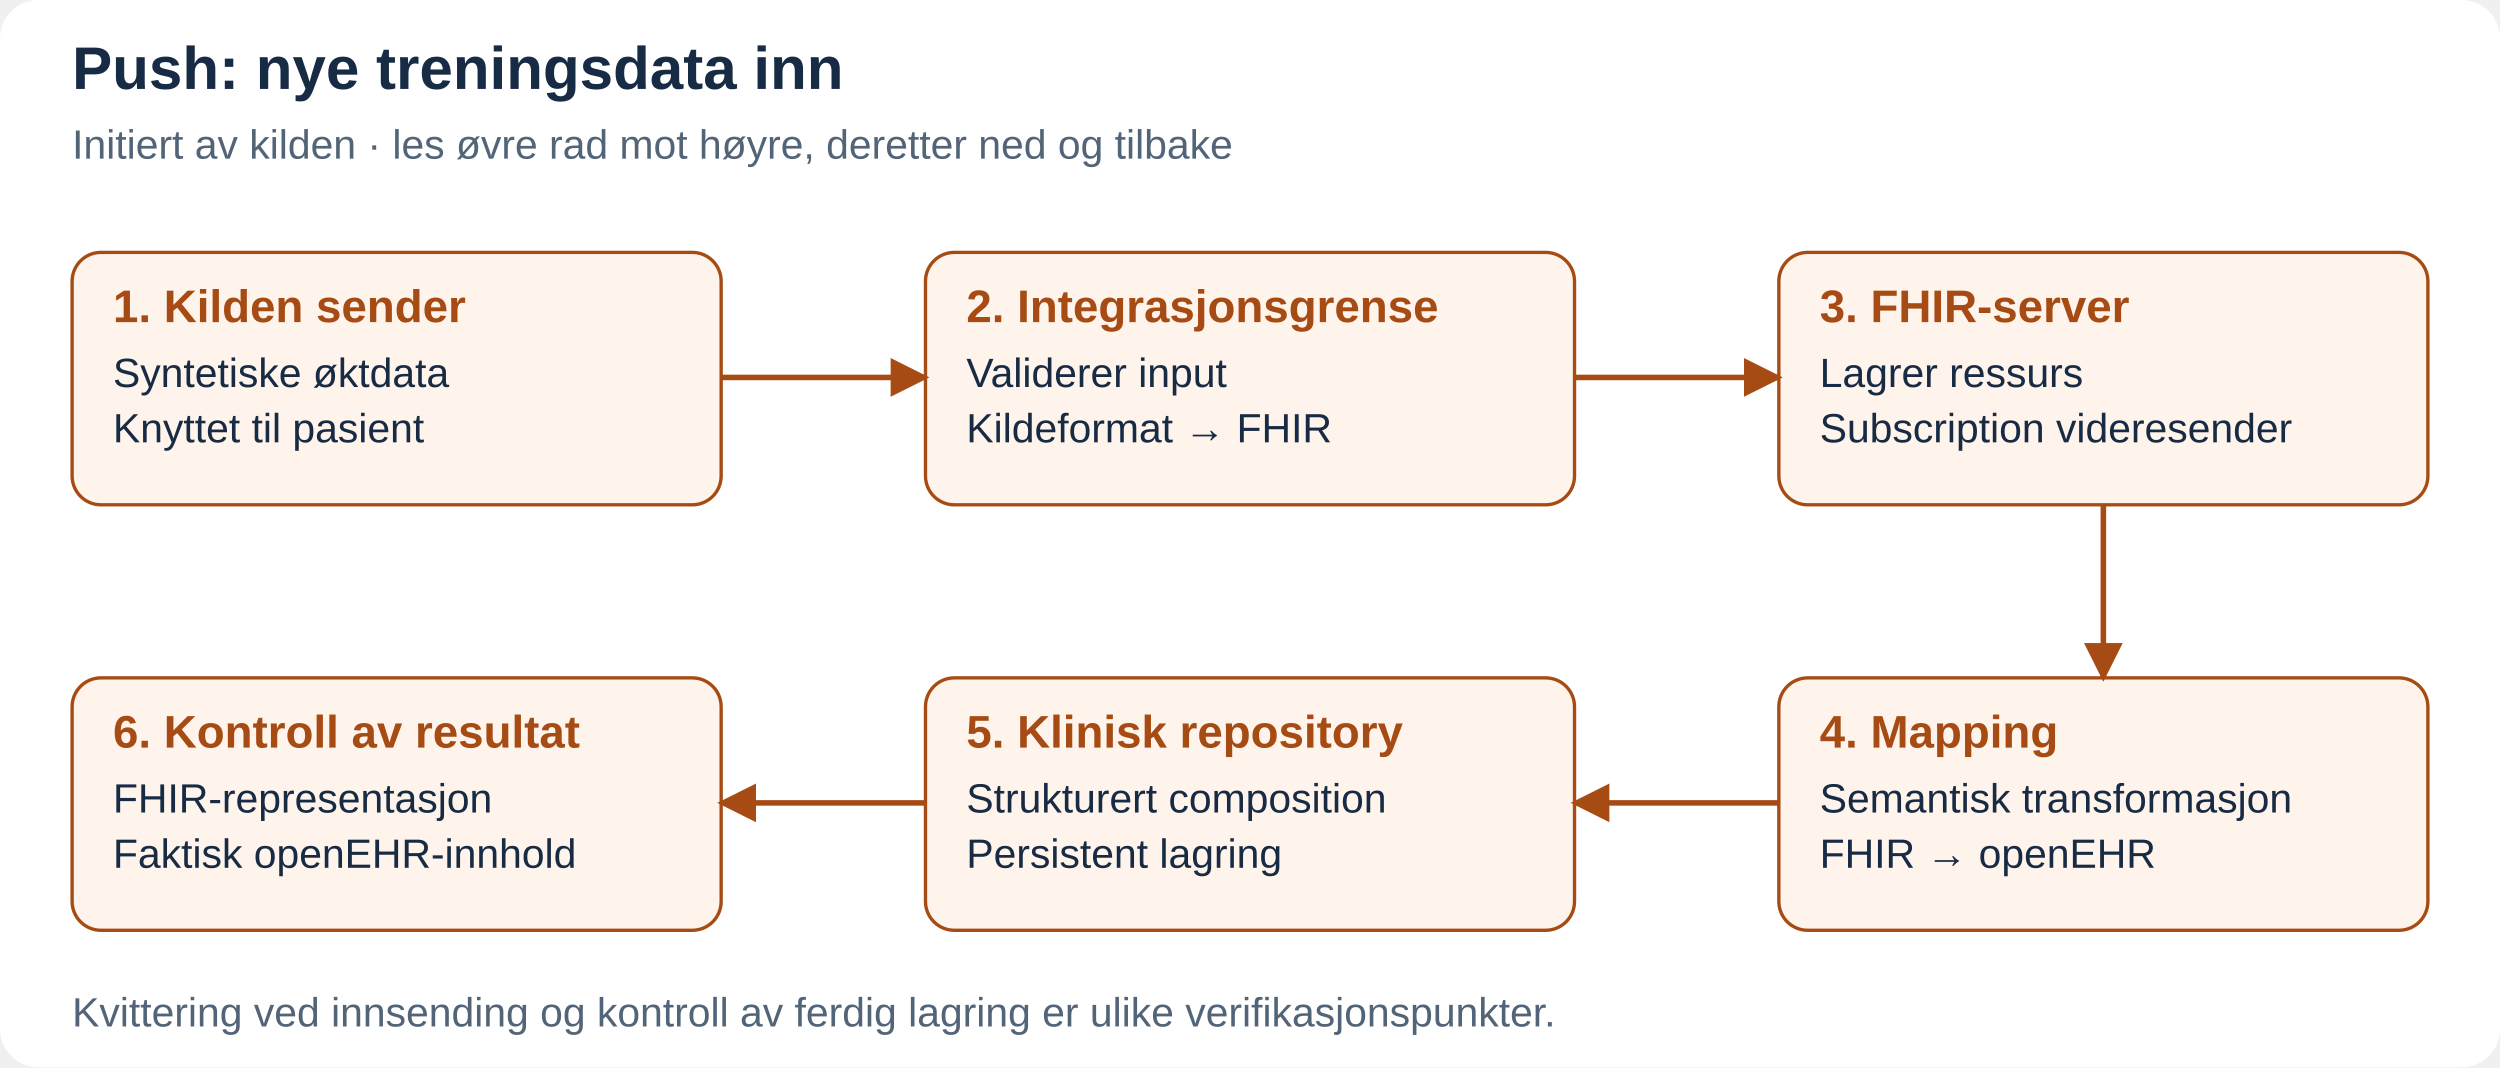
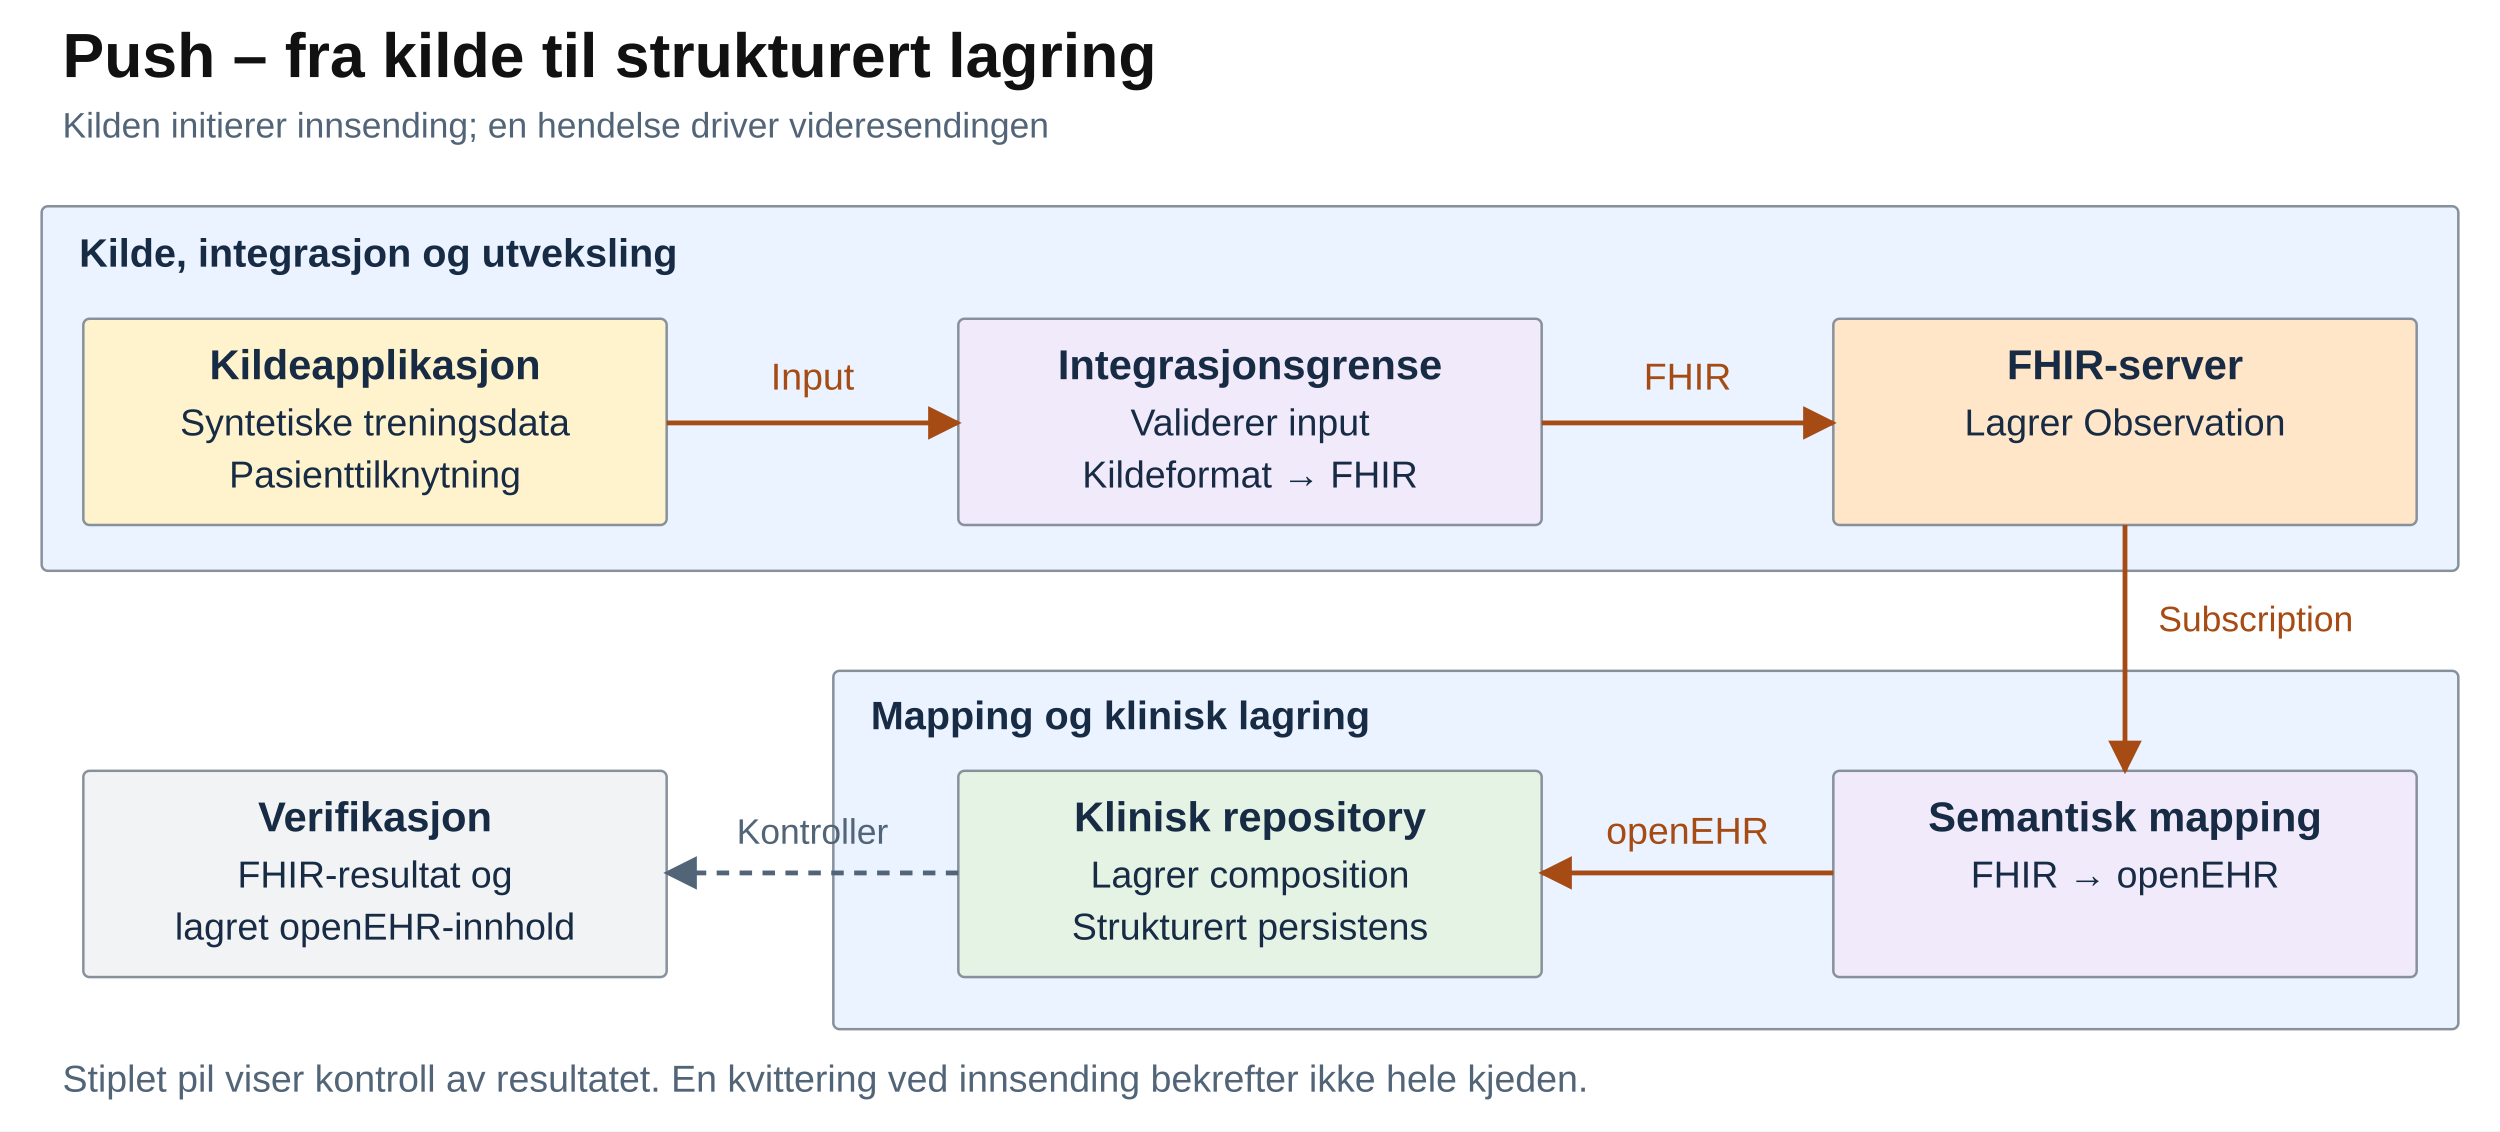
- <svg xmlns="http://www.w3.org/2000/svg" width="1040" height="444" viewBox="0 0 1040 444" role="img" aria-labelledby="title desc">
+ <svg xmlns="http://www.w3.org/2000/svg" width="1200" height="543" viewBox="0 0 1200 543" role="img" aria-labelledby="title desc">
  <defs>
    <marker id="neutral" viewBox="0 0 10 10" refX="9" refY="5" markerWidth="7" markerHeight="7" orient="auto-start-reverse">
      <path d="M 0 0 L 10 5 L 0 10 z" fill="#526477" />
    </marker>
    <marker id="push" viewBox="0 0 10 10" refX="9" refY="5" markerWidth="7" markerHeight="7" orient="auto-start-reverse">
      <path d="M 0 0 L 10 5 L 0 10 z" fill="#a54b13" />
    </marker>
    <marker id="pull" viewBox="0 0 10 10" refX="9" refY="5" markerWidth="7" markerHeight="7" orient="auto-start-reverse">
      <path d="M 0 0 L 10 5 L 0 10 z" fill="#08776f" />
    </marker>
  </defs>
  <g font-family="Arial, Helvetica, sans-serif">
-     <rect width="1040" height="444" rx="16" fill="#ffffff" />
-     <text x="30" y="37" font-size="25" fill="#172b44" font-weight="700" text-anchor="start">Push: nye treningsdata inn</text>
-     <text x="30" y="66" font-size="17" fill="#526477" font-weight="400" text-anchor="start">Initiert av kilden · les øvre rad mot høyre, deretter ned og tilbake</text>
-     <rect x="30" y="105" width="270" height="105" rx="12" fill="#fff4eb" stroke="#a54b13" stroke-width="1.4" />
-     <text x="47" y="134" font-size="19" fill="#a54b13" font-weight="700" text-anchor="start">1. Kilden sender</text>
-     <text x="47" y="161" font-size="17" fill="#172b44" font-weight="400" text-anchor="start">Syntetiske øktdata</text>
-     <text x="47" y="184" font-size="17" fill="#172b44" font-weight="400" text-anchor="start">Knyttet til pasient</text>
-     <rect x="385" y="105" width="270" height="105" rx="12" fill="#fff4eb" stroke="#a54b13" stroke-width="1.4" />
-     <text x="402" y="134" font-size="19" fill="#a54b13" font-weight="700" text-anchor="start">2. Integrasjonsgrense</text>
-     <text x="402" y="161" font-size="17" fill="#172b44" font-weight="400" text-anchor="start">Validerer input</text>
-     <text x="402" y="184" font-size="17" fill="#172b44" font-weight="400" text-anchor="start">Kildeformat → FHIR</text>
-     <rect x="740" y="105" width="270" height="105" rx="12" fill="#fff4eb" stroke="#a54b13" stroke-width="1.4" />
-     <text x="757" y="134" font-size="19" fill="#a54b13" font-weight="700" text-anchor="start">3. FHIR-server</text>
-     <text x="757" y="161" font-size="17" fill="#172b44" font-weight="400" text-anchor="start">Lagrer ressurs</text>
-     <text x="757" y="184" font-size="17" fill="#172b44" font-weight="400" text-anchor="start">Subscription videresender</text>
-     <rect x="740" y="282" width="270" height="105" rx="12" fill="#fff4eb" stroke="#a54b13" stroke-width="1.4" />
-     <text x="757" y="311" font-size="19" fill="#a54b13" font-weight="700" text-anchor="start">4. Mapping</text>
-     <text x="757" y="338" font-size="17" fill="#172b44" font-weight="400" text-anchor="start">Semantisk transformasjon</text>
-     <text x="757" y="361" font-size="17" fill="#172b44" font-weight="400" text-anchor="start">FHIR → openEHR</text>
-     <rect x="385" y="282" width="270" height="105" rx="12" fill="#fff4eb" stroke="#a54b13" stroke-width="1.4" />
-     <text x="402" y="311" font-size="19" fill="#a54b13" font-weight="700" text-anchor="start">5. Klinisk repository</text>
-     <text x="402" y="338" font-size="17" fill="#172b44" font-weight="400" text-anchor="start">Strukturert composition</text>
-     <text x="402" y="361" font-size="17" fill="#172b44" font-weight="400" text-anchor="start">Persistent lagring</text>
-     <rect x="30" y="282" width="270" height="105" rx="12" fill="#fff4eb" stroke="#a54b13" stroke-width="1.4" />
-     <text x="47" y="311" font-size="19" fill="#a54b13" font-weight="700" text-anchor="start">6. Kontroll av resultat</text>
-     <text x="47" y="338" font-size="17" fill="#172b44" font-weight="400" text-anchor="start">FHIR-representasjon</text>
-     <text x="47" y="361" font-size="17" fill="#172b44" font-weight="400" text-anchor="start">Faktisk openEHR-innhold</text>
-     <polyline points="300,157 385,157" fill="none" stroke="#a54b13" stroke-width="2.3" stroke-linejoin="round" marker-end="url(#push)" />
-     <polyline points="655,157 740,157" fill="none" stroke="#a54b13" stroke-width="2.3" stroke-linejoin="round" marker-end="url(#push)" />
-     <polyline points="875,210 875,282" fill="none" stroke="#a54b13" stroke-width="2.3" stroke-linejoin="round" marker-end="url(#push)" />
-     <polyline points="740,334 655,334" fill="none" stroke="#a54b13" stroke-width="2.3" stroke-linejoin="round" marker-end="url(#push)" />
-     <polyline points="385,334 300,334" fill="none" stroke="#a54b13" stroke-width="2.3" stroke-linejoin="round" marker-end="url(#push)" />
-     <text x="30" y="427" font-size="17" fill="#526477" font-weight="400" text-anchor="start">Kvittering ved innsending og kontroll av ferdig lagring er ulike verifikasjonspunkter.</text>
+     <rect width="1200" height="543" rx="0" fill="#ffffff" />
+     <text x="30" y="37" font-size="30" fill="#111111" font-weight="700" text-anchor="start">Push – fra kilde til strukturert lagring</text>
+     <text x="30" y="66" font-size="17" fill="#526477" font-weight="400" text-anchor="start">Kilden initierer innsending; en hendelse driver videresendingen</text>
+     <rect x="20" y="99" width="1160" height="175" rx="3" fill="#eaf3ff" stroke="#87919c" stroke-width="1.2" />
+     <text x="38" y="128" font-size="19" fill="#172b44" font-weight="700" text-anchor="start">Kilde, integrasjon og utveksling</text>
+     <rect x="400" y="322" width="780" height="172" rx="3" fill="#eaf3ff" stroke="#87919c" stroke-width="1.2" />
+     <text x="418" y="350" font-size="19" fill="#172b44" font-weight="700" text-anchor="start">Mapping og klinisk lagring</text>
+     <rect x="40" y="153" width="280" height="99" rx="3" fill="#fff3cd" stroke="#87919c" stroke-width="1.2" />
+     <text x="180.0" y="182" font-size="20" fill="#172b44" font-weight="700" text-anchor="middle">Kildeapplikasjon</text>
+     <text x="180.0" y="209" font-size="18" fill="#172b44" font-weight="400" text-anchor="middle">Syntetiske treningsdata</text>
+     <text x="180.0" y="234" font-size="18" fill="#172b44" font-weight="400" text-anchor="middle">Pasienttilknytning</text>
+     <rect x="460" y="153" width="280" height="99" rx="3" fill="#f0eafa" stroke="#87919c" stroke-width="1.2" />
+     <text x="600.0" y="182" font-size="20" fill="#172b44" font-weight="700" text-anchor="middle">Integrasjonsgrense</text>
+     <text x="600.0" y="209" font-size="18" fill="#172b44" font-weight="400" text-anchor="middle">Validerer input</text>
+     <text x="600.0" y="234" font-size="18" fill="#172b44" font-weight="400" text-anchor="middle">Kildeformat → FHIR</text>
+     <rect x="880" y="153" width="280" height="99" rx="3" fill="#ffe6c9" stroke="#87919c" stroke-width="1.2" />
+     <text x="1020.0" y="182" font-size="20" fill="#172b44" font-weight="700" text-anchor="middle">FHIR-server</text>
+     <text x="1020.0" y="209" font-size="18" fill="#172b44" font-weight="400" text-anchor="middle">Lagrer Observation</text>
+     <rect x="880" y="370" width="280" height="99" rx="3" fill="#f0eafa" stroke="#87919c" stroke-width="1.2" />
+     <text x="1020.0" y="399" font-size="20" fill="#172b44" font-weight="700" text-anchor="middle">Semantisk mapping</text>
+     <text x="1020.0" y="426" font-size="18" fill="#172b44" font-weight="400" text-anchor="middle">FHIR → openEHR</text>
+     <rect x="460" y="370" width="280" height="99" rx="3" fill="#e5f3e5" stroke="#87919c" stroke-width="1.2" />
+     <text x="600.0" y="399" font-size="20" fill="#172b44" font-weight="700" text-anchor="middle">Klinisk repository</text>
+     <text x="600.0" y="426" font-size="18" fill="#172b44" font-weight="400" text-anchor="middle">Lagrer composition</text>
+     <text x="600.0" y="451" font-size="18" fill="#172b44" font-weight="400" text-anchor="middle">Strukturert persistens</text>
+     <rect x="40" y="370" width="280" height="99" rx="3" fill="#f2f3f5" stroke="#87919c" stroke-width="1.2" />
+     <text x="180.0" y="399" font-size="20" fill="#172b44" font-weight="700" text-anchor="middle">Verifikasjon</text>
+     <text x="180.0" y="426" font-size="18" fill="#172b44" font-weight="400" text-anchor="middle">FHIR-resultat og</text>
+     <text x="180.0" y="451" font-size="18" fill="#172b44" font-weight="400" text-anchor="middle">lagret openEHR-innhold</text>
+     <polyline points="320,203 460,203" fill="none" stroke="#a54b13" stroke-width="2.3" stroke-linejoin="round" marker-end="url(#push)" />
+     <text x="390" y="187" font-size="18" fill="#a54b13" font-weight="400" text-anchor="middle">Input</text>
+     <polyline points="740,203 880,203" fill="none" stroke="#a54b13" stroke-width="2.3" stroke-linejoin="round" marker-end="url(#push)" />
+     <text x="810" y="187" font-size="18" fill="#a54b13" font-weight="400" text-anchor="middle">FHIR</text>
+     <polyline points="1020,252 1020,370" fill="none" stroke="#a54b13" stroke-width="2.3" stroke-linejoin="round" marker-end="url(#push)" />
+     <text x="1036" y="303" font-size="17" fill="#a54b13" font-weight="400" text-anchor="start">Subscription</text>
+     <polyline points="880,419 740,419" fill="none" stroke="#a54b13" stroke-width="2.3" stroke-linejoin="round" marker-end="url(#push)" />
+     <text x="810" y="405" font-size="18" fill="#a54b13" font-weight="400" text-anchor="middle">openEHR</text>
+     <polyline points="460,419 320,419" fill="none" stroke="#526477" stroke-width="2.3" stroke-linejoin="round" marker-end="url(#neutral)" stroke-dasharray="6 5" />
+     <text x="390" y="405" font-size="17" fill="#526477" font-weight="400" text-anchor="middle">Kontroller</text>
+     <text x="30" y="524" font-size="18" fill="#526477" font-weight="400" text-anchor="start">Stiplet pil viser kontroll av resultatet. En kvittering ved innsending bekrefter ikke hele kjeden.</text>
  </g>
</svg>
